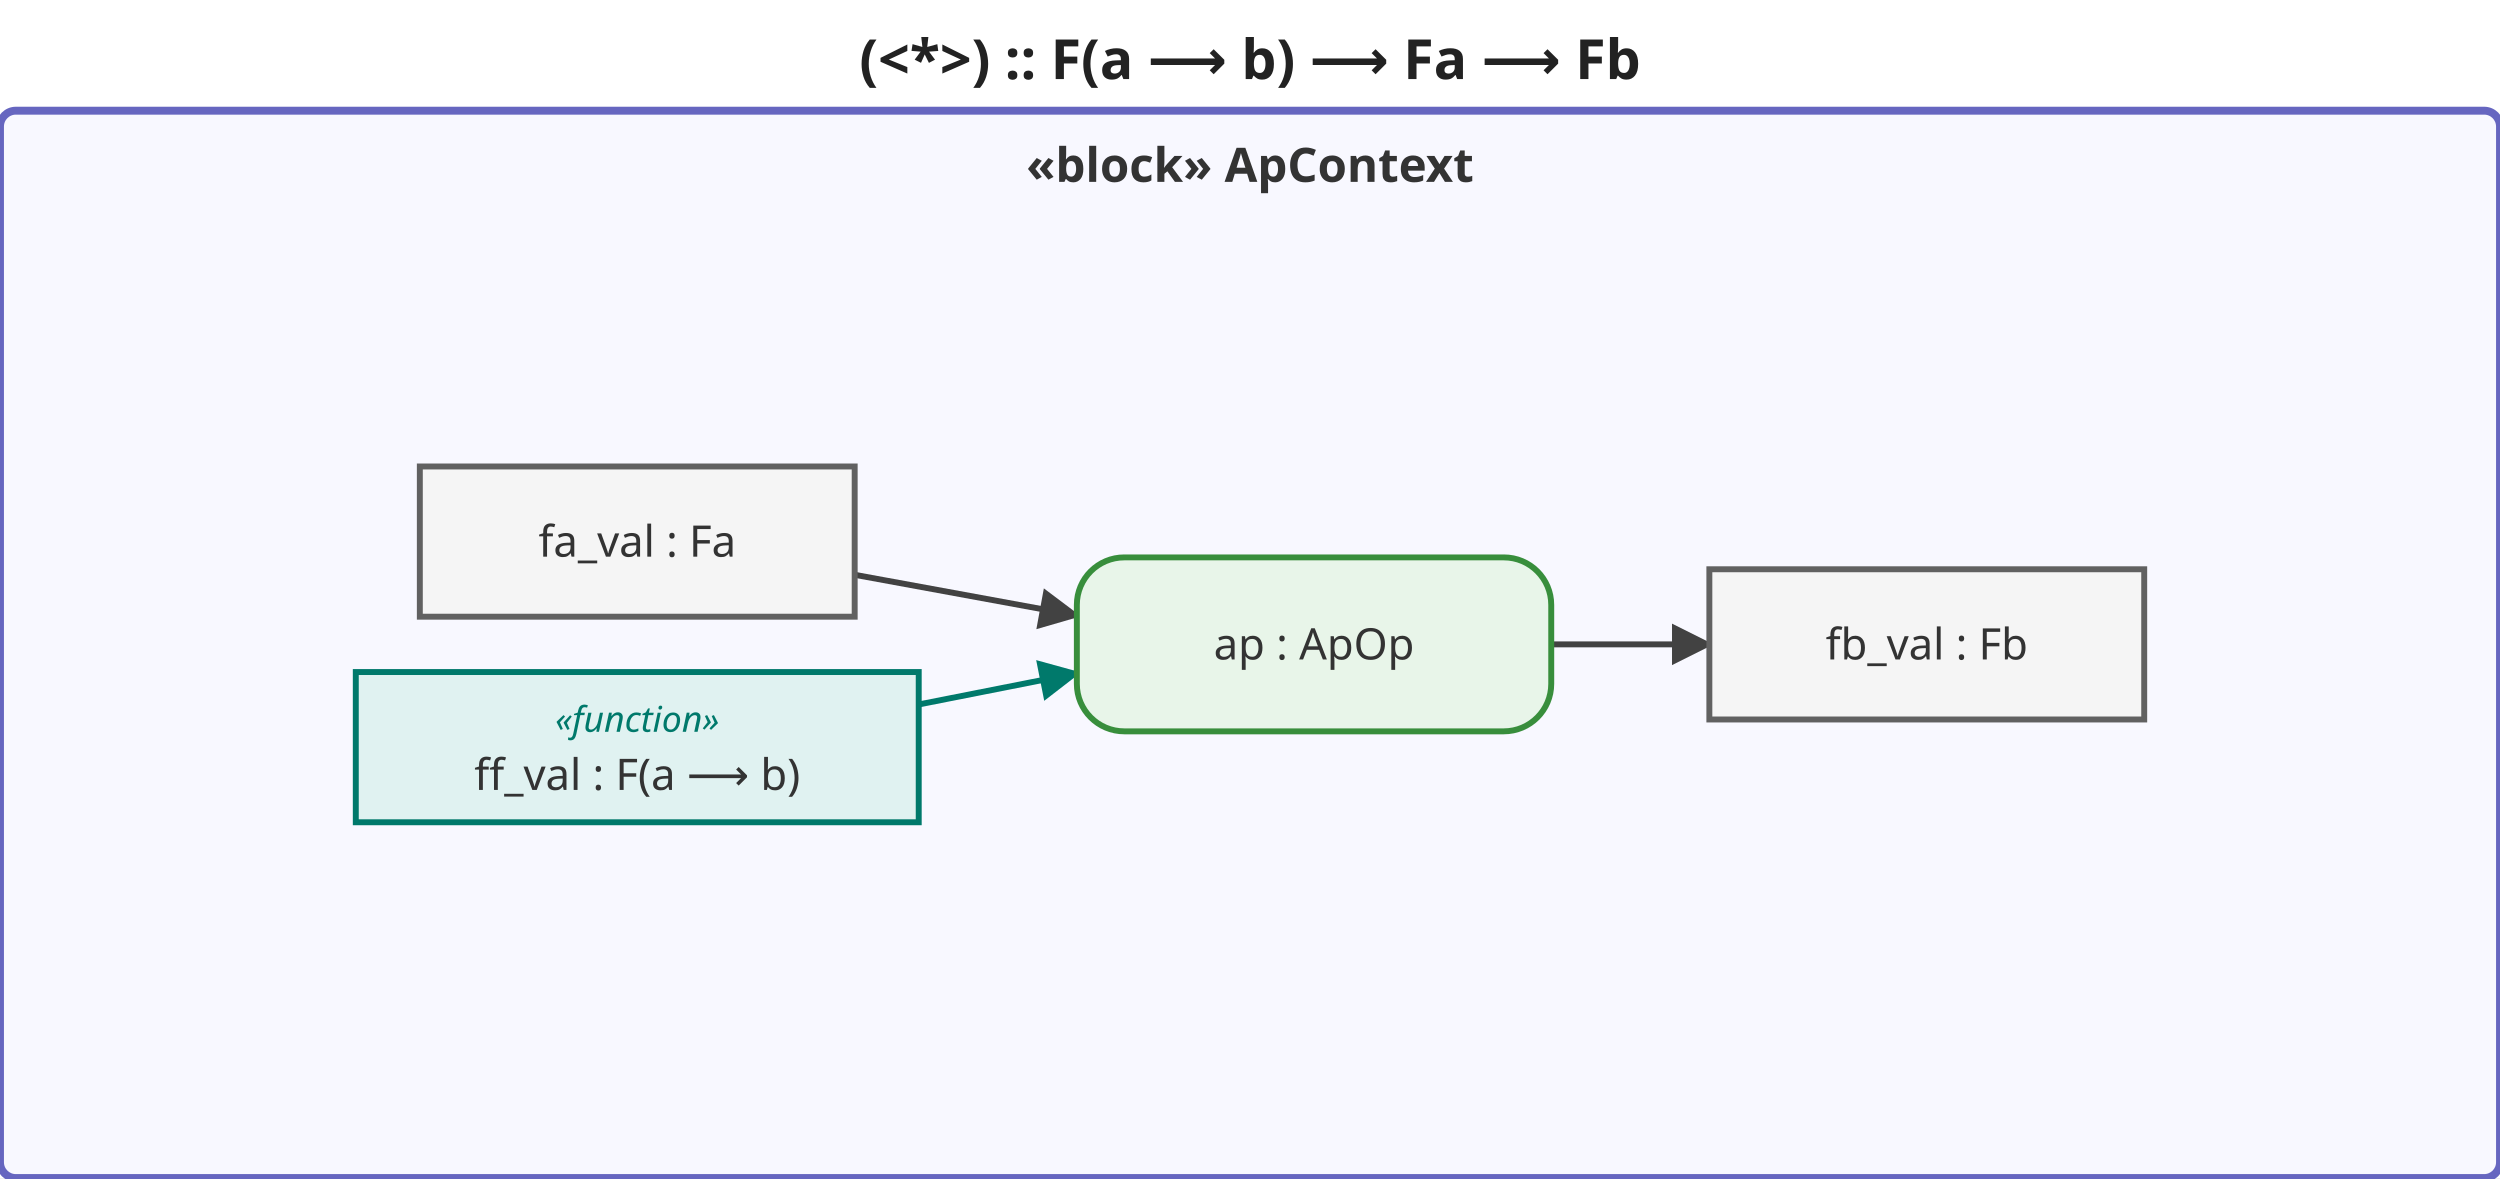
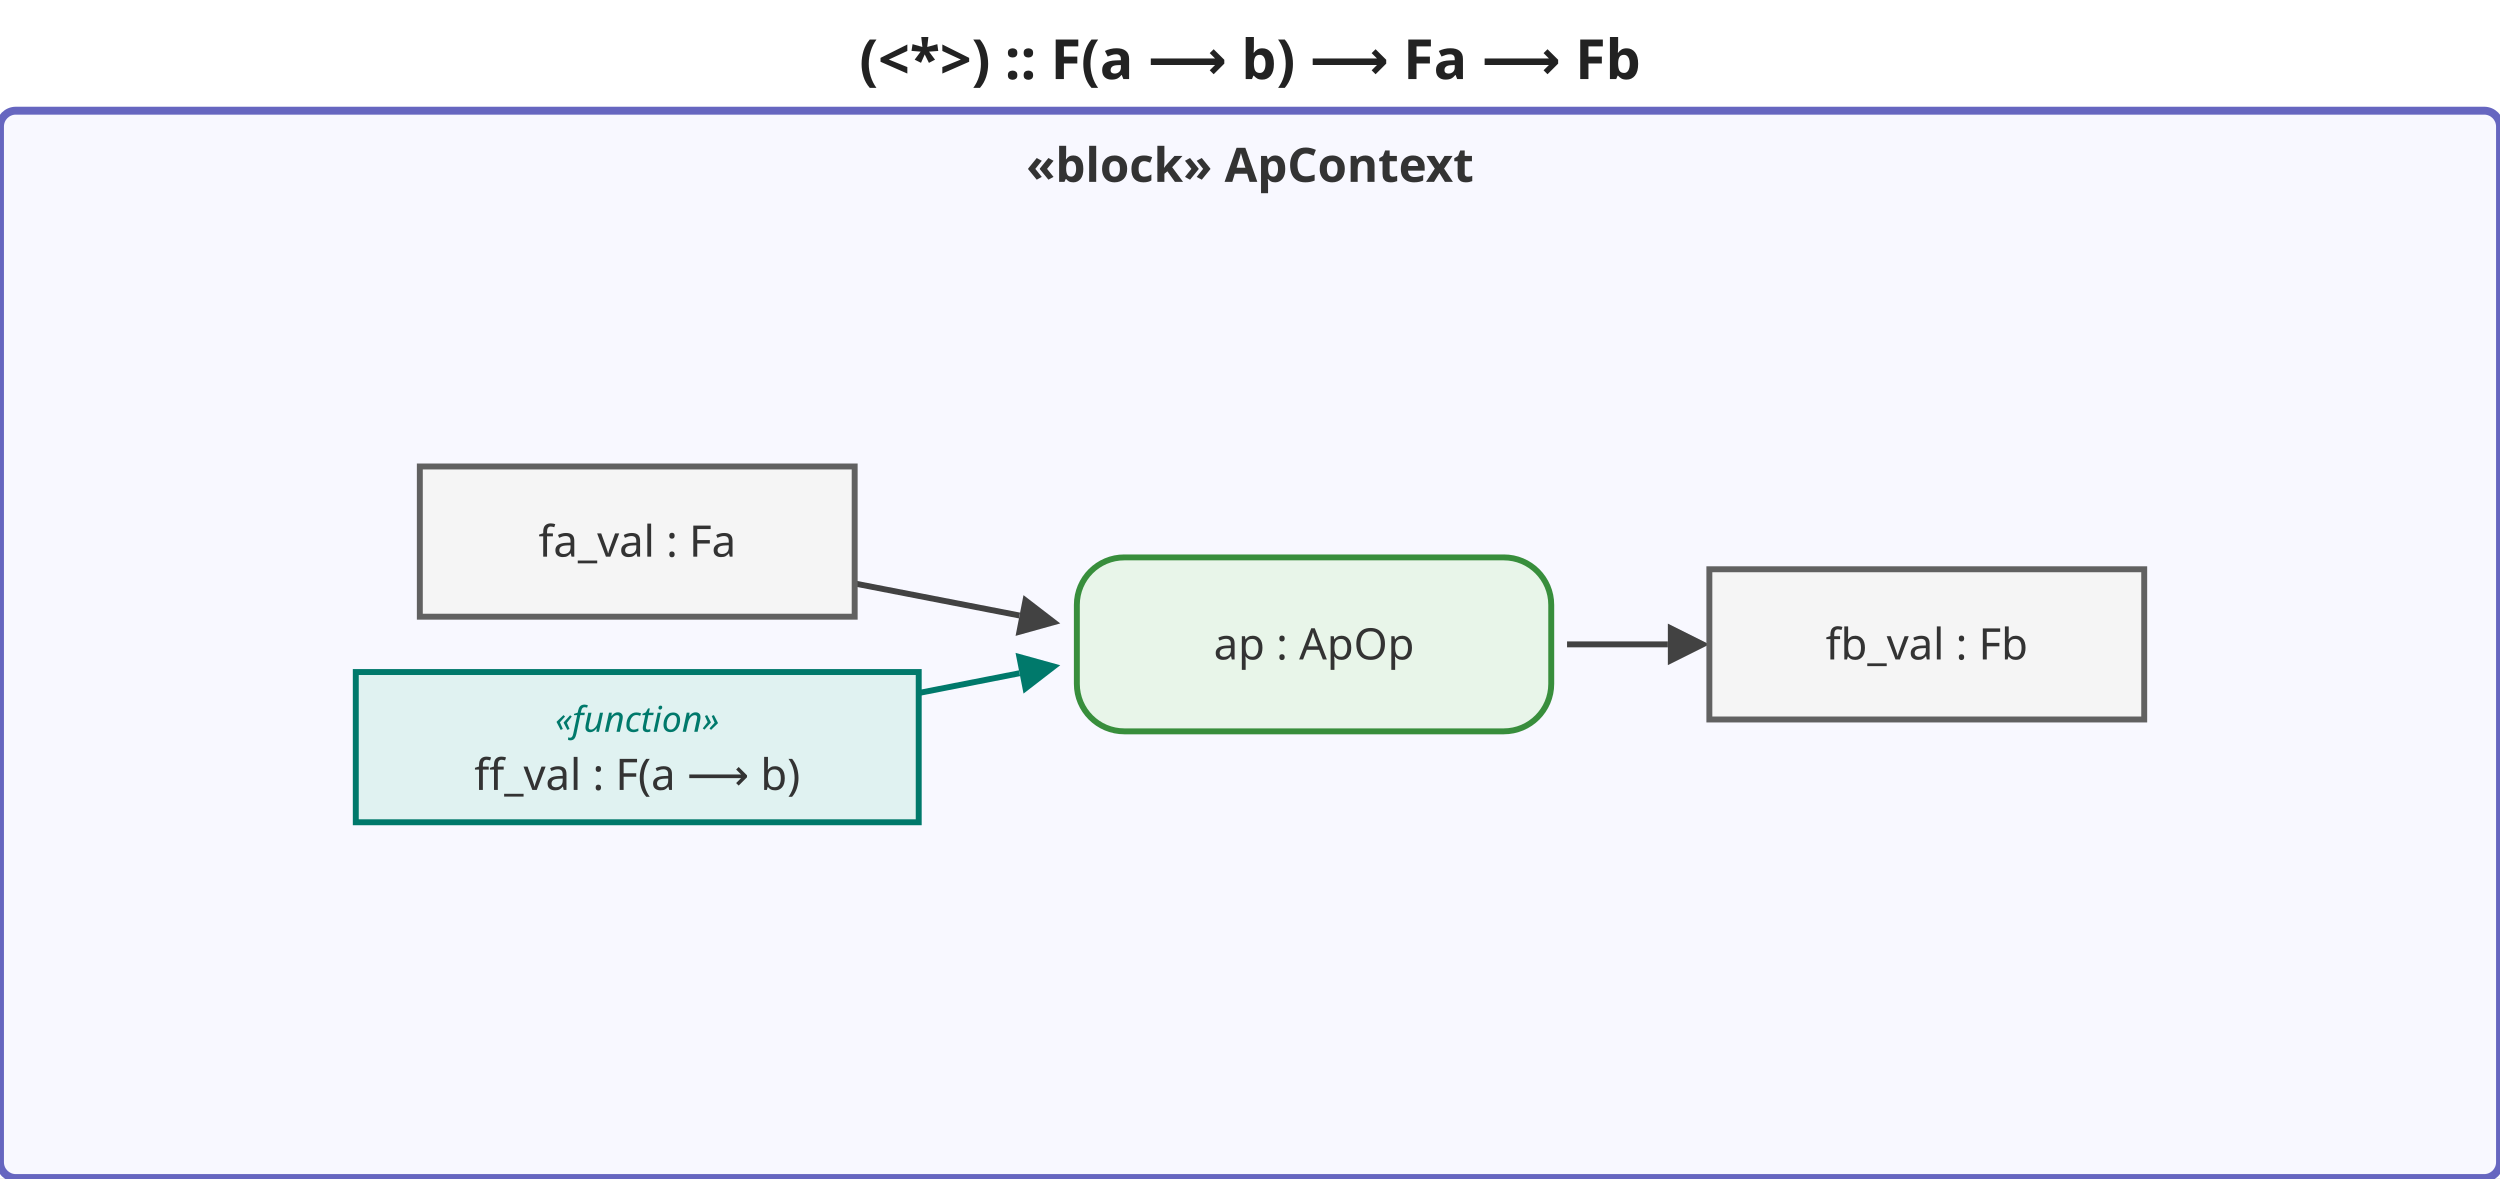
<svg xmlns="http://www.w3.org/2000/svg" viewBox="0 0 632.4 298" width="632.4" height="298">
  <defs>
-     <marker id="arrowFilled" viewBox="0 0 10 10" refX="9" refY="5" markerWidth="7" markerHeight="7" orient="auto-start-reverse">
+     <marker id="arrowFilled" viewBox="0 0 10 10" refX="0" refY="5" markerWidth="7" markerHeight="7" orient="auto-start-reverse">
      <path d="M0,0 L10,5 L0,10 z" fill="#424242" />
    </marker>
-     <marker id="arrowOpen" viewBox="0 0 10 10" refX="9" refY="5" markerWidth="7" markerHeight="7" orient="auto-start-reverse">
+     <marker id="arrowOpen" viewBox="0 0 10 10" refX="0" refY="5" markerWidth="7" markerHeight="7" orient="auto-start-reverse">
      <path d="M0,0 L10,5 L0,10" fill="none" stroke="#424242" stroke-width="1.5" />
    </marker>
-     <marker id="arrowHof" viewBox="0 0 10 10" refX="9" refY="5" markerWidth="7" markerHeight="7" orient="auto-start-reverse">
+     <marker id="arrowHof" viewBox="0 0 10 10" refX="0" refY="5" markerWidth="7" markerHeight="7" orient="auto-start-reverse">
      <path d="M0,0 L10,5 L0,10 z" fill="#00796b" />
    </marker>
  </defs>
  <rect width="632.4" height="298" fill="white" />
  <text x="316.2" y="20" text-anchor="middle" font-size="14" font-weight="bold" font-family="sans-serif" fill="#222">(&lt;*&gt;) :: F(a ⟶ b) ⟶ Fa ⟶ Fb</text>
  <g transform="translate(0,28)">
    <rect x="0" y="0" width="632.4" height="270" rx="4" fill="#f8f8ff" stroke="#6666c0" stroke-width="2" />
    <text x="316.2" y="18" text-anchor="middle" font-size="12" font-weight="bold" font-family="sans-serif" fill="#333">«block» ApContext</text>
    <g class="edge hof-edge">
-       <path d="M232.4,150.2 C232.4,150.2 272.4,142.3 272.4,142.3" fill="none" stroke="#00796b" stroke-width="1.5" marker-end="url(#arrowHof)" />
+       <path d="M232.4,147.3 C232.4,147.3 257.9,142.3 257.9,142.3" fill="none" stroke="#00796b" stroke-width="1.5" marker-end="url(#arrowHof)" />
    </g>
    <g class="edge">
-       <path d="M216.2,117.4 C216.2,117.4 272.4,127.7 272.4,127.7" fill="none" stroke="#424242" stroke-width="1.5" marker-end="url(#arrowFilled)" />
+       <path d="M216.2,119.6 C216.2,119.6 257.9,127.7 257.9,127.7" fill="none" stroke="#424242" stroke-width="1.5" marker-end="url(#arrowFilled)" />
    </g>
    <g class="edge">
-       <path d="M392.4,135.0 C392.4,135.0 432.4,135.0 432.4,135.0" fill="none" stroke="#424242" stroke-width="1.5" marker-end="url(#arrowFilled)" />
+       <path d="M396.4,135.0 C396.4,135.0 421.9,135.0 421.9,135.0" fill="none" stroke="#424242" stroke-width="1.5" marker-end="url(#arrowFilled)" />
    </g>
    <g class="object-node hof">
      <rect x="90.0" y="142.0" width="142.4" height="38" fill="#e0f2f1" stroke="#00796b" stroke-width="1.5" />
      <text x="161.2" y="154.0" text-anchor="middle" font-size="9" font-style="italic" font-family="sans-serif" dominant-baseline="middle" fill="#00796b">«function»</text>
      <text x="161.2" y="168.0" text-anchor="middle" font-size="11" font-family="sans-serif" dominant-baseline="middle" fill="#333">ff_val : F(a ⟶ b)</text>
    </g>
    <g class="object-node">
      <rect x="106.2" y="90.0" width="110" height="38" fill="#f5f5f5" stroke="#616161" stroke-width="1.5" />
      <text x="161.2" y="109.0" text-anchor="middle" font-size="11" font-family="sans-serif" dominant-baseline="middle" fill="#333">fa_val : Fa</text>
    </g>
    <g class="action-node">
      <rect x="272.4" y="113.0" width="120" height="44" rx="12" fill="#e8f5e9" stroke="#388e3c" stroke-width="1.5" />
      <text x="332.4" y="135.0" text-anchor="middle" font-size="11" font-family="sans-serif" dominant-baseline="middle" fill="#333">ap : ApOp</text>
    </g>
    <g class="object-node">
      <rect x="432.4" y="116.0" width="110" height="38" fill="#f5f5f5" stroke="#616161" stroke-width="1.5" />
      <text x="487.4" y="135.0" text-anchor="middle" font-size="11" font-family="sans-serif" dominant-baseline="middle" fill="#333">fb_val : Fb</text>
    </g>
  </g>
</svg>
